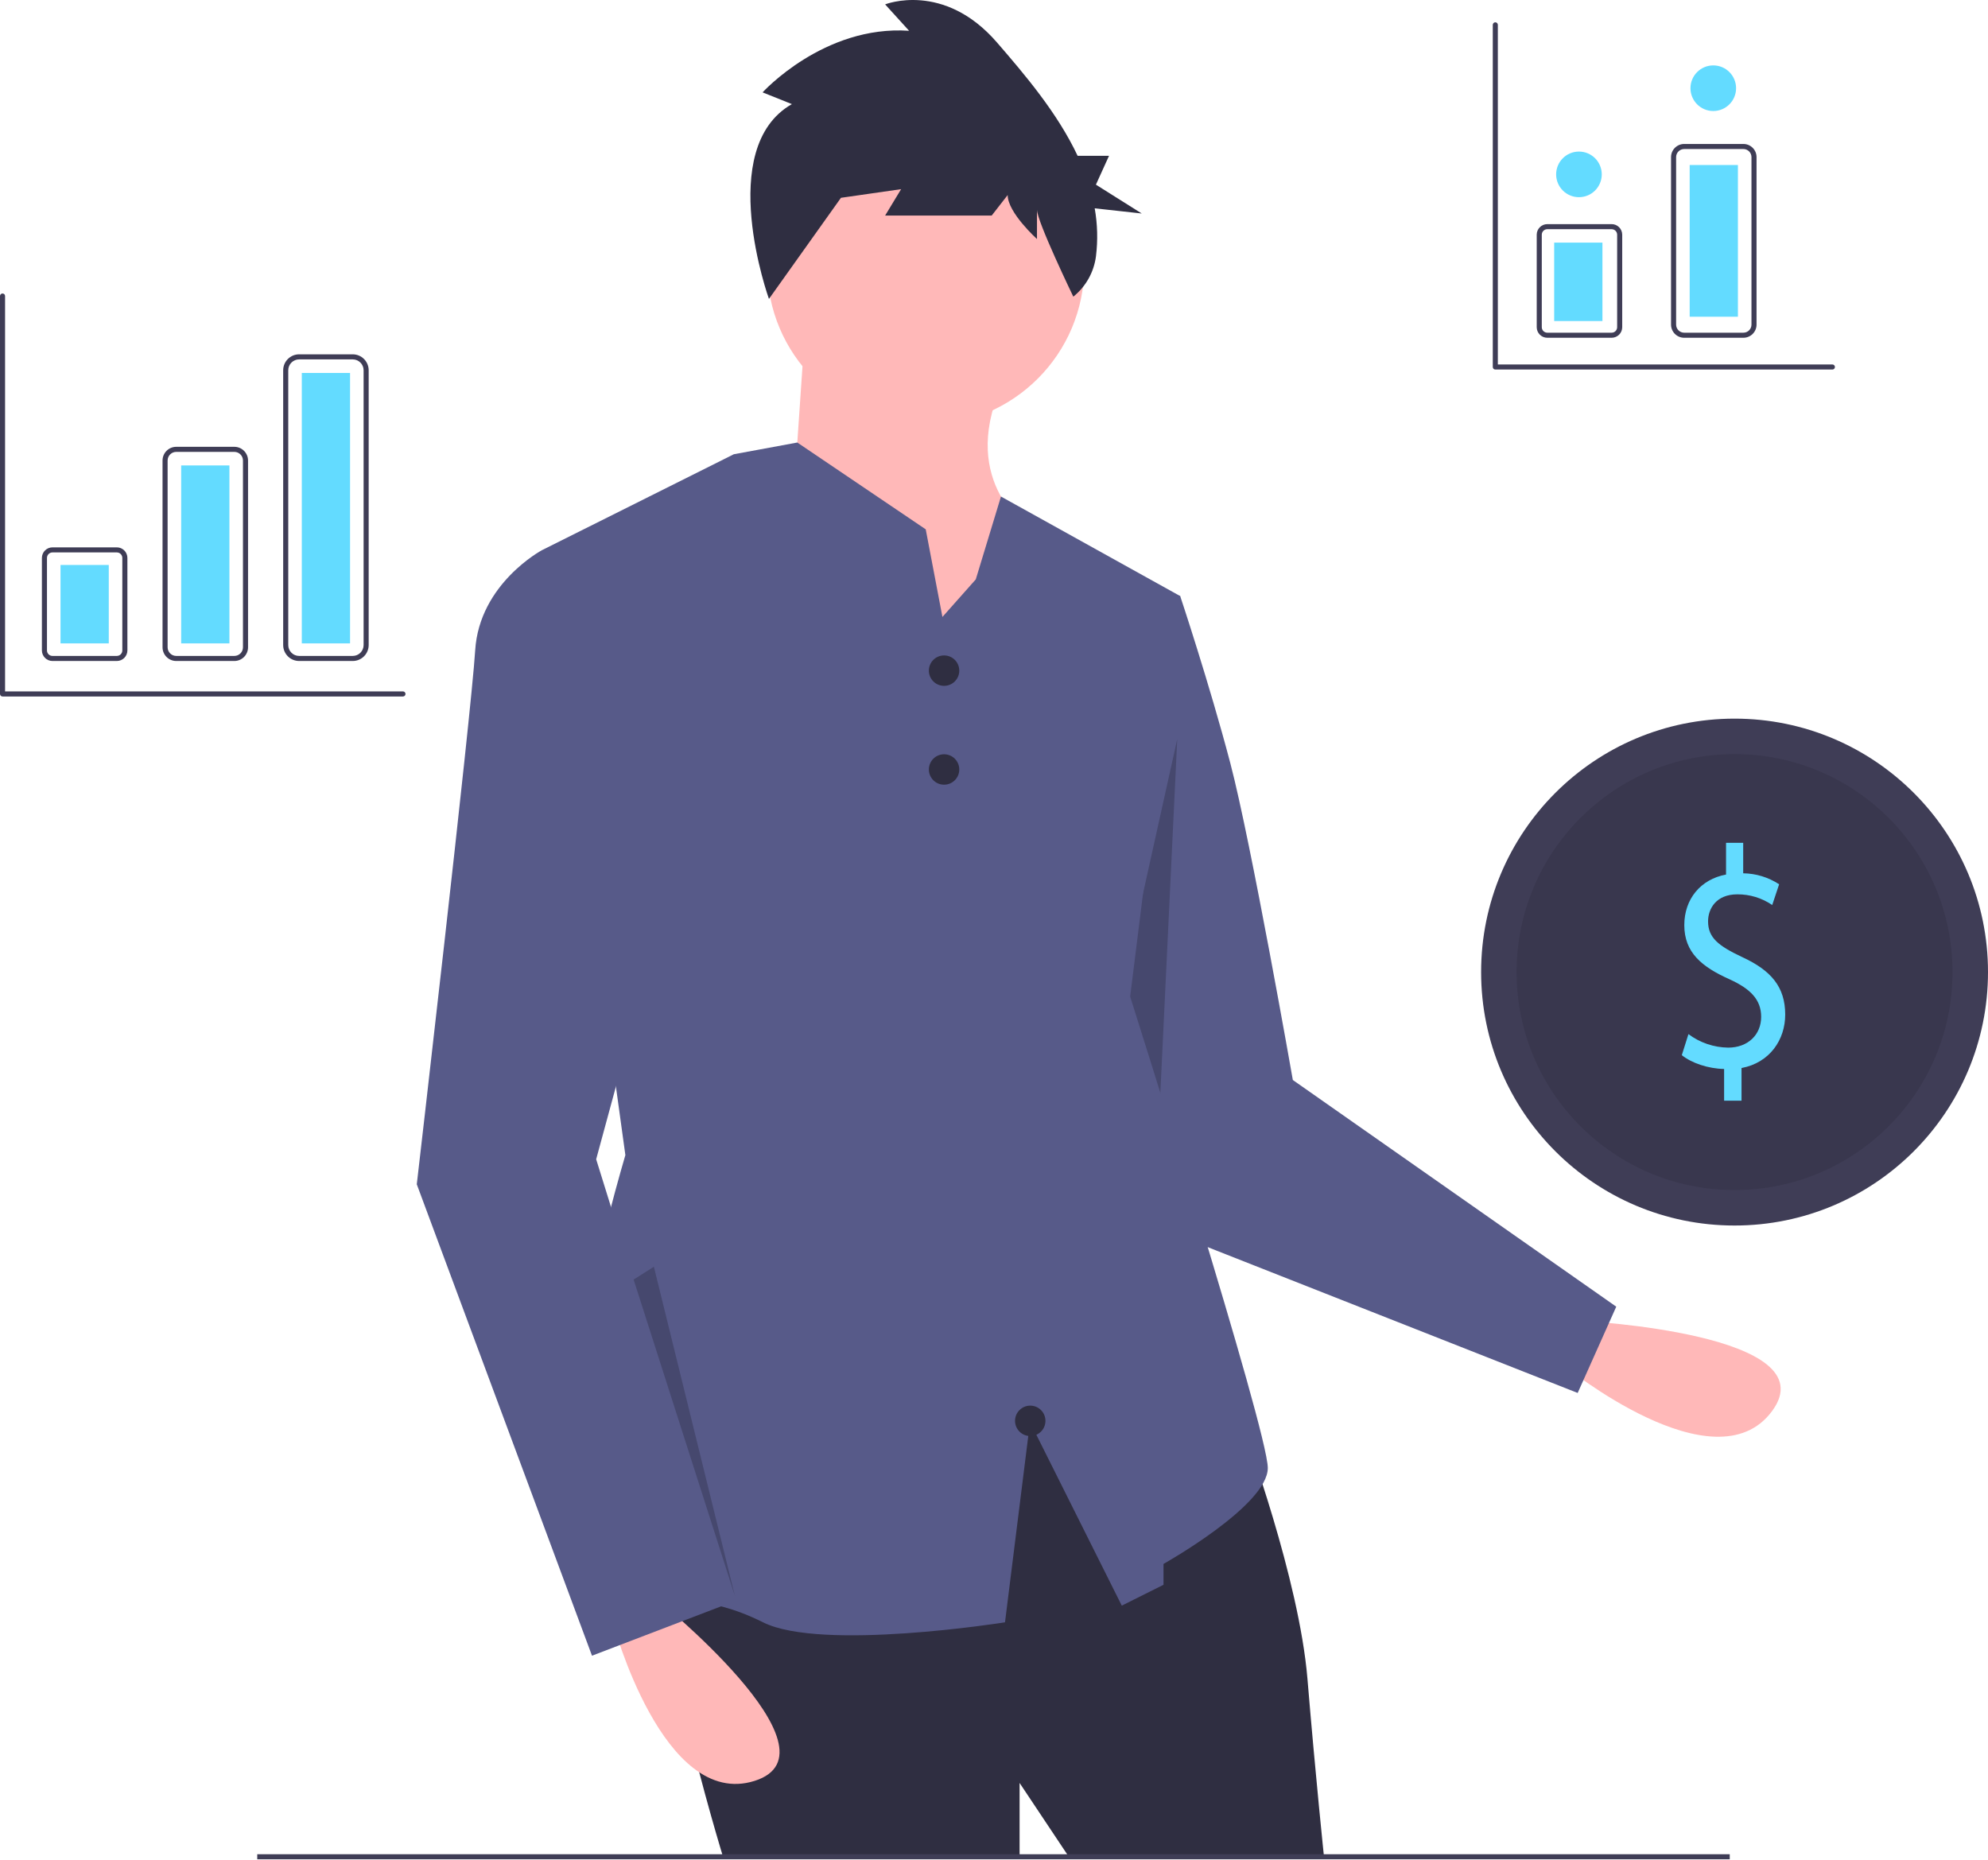
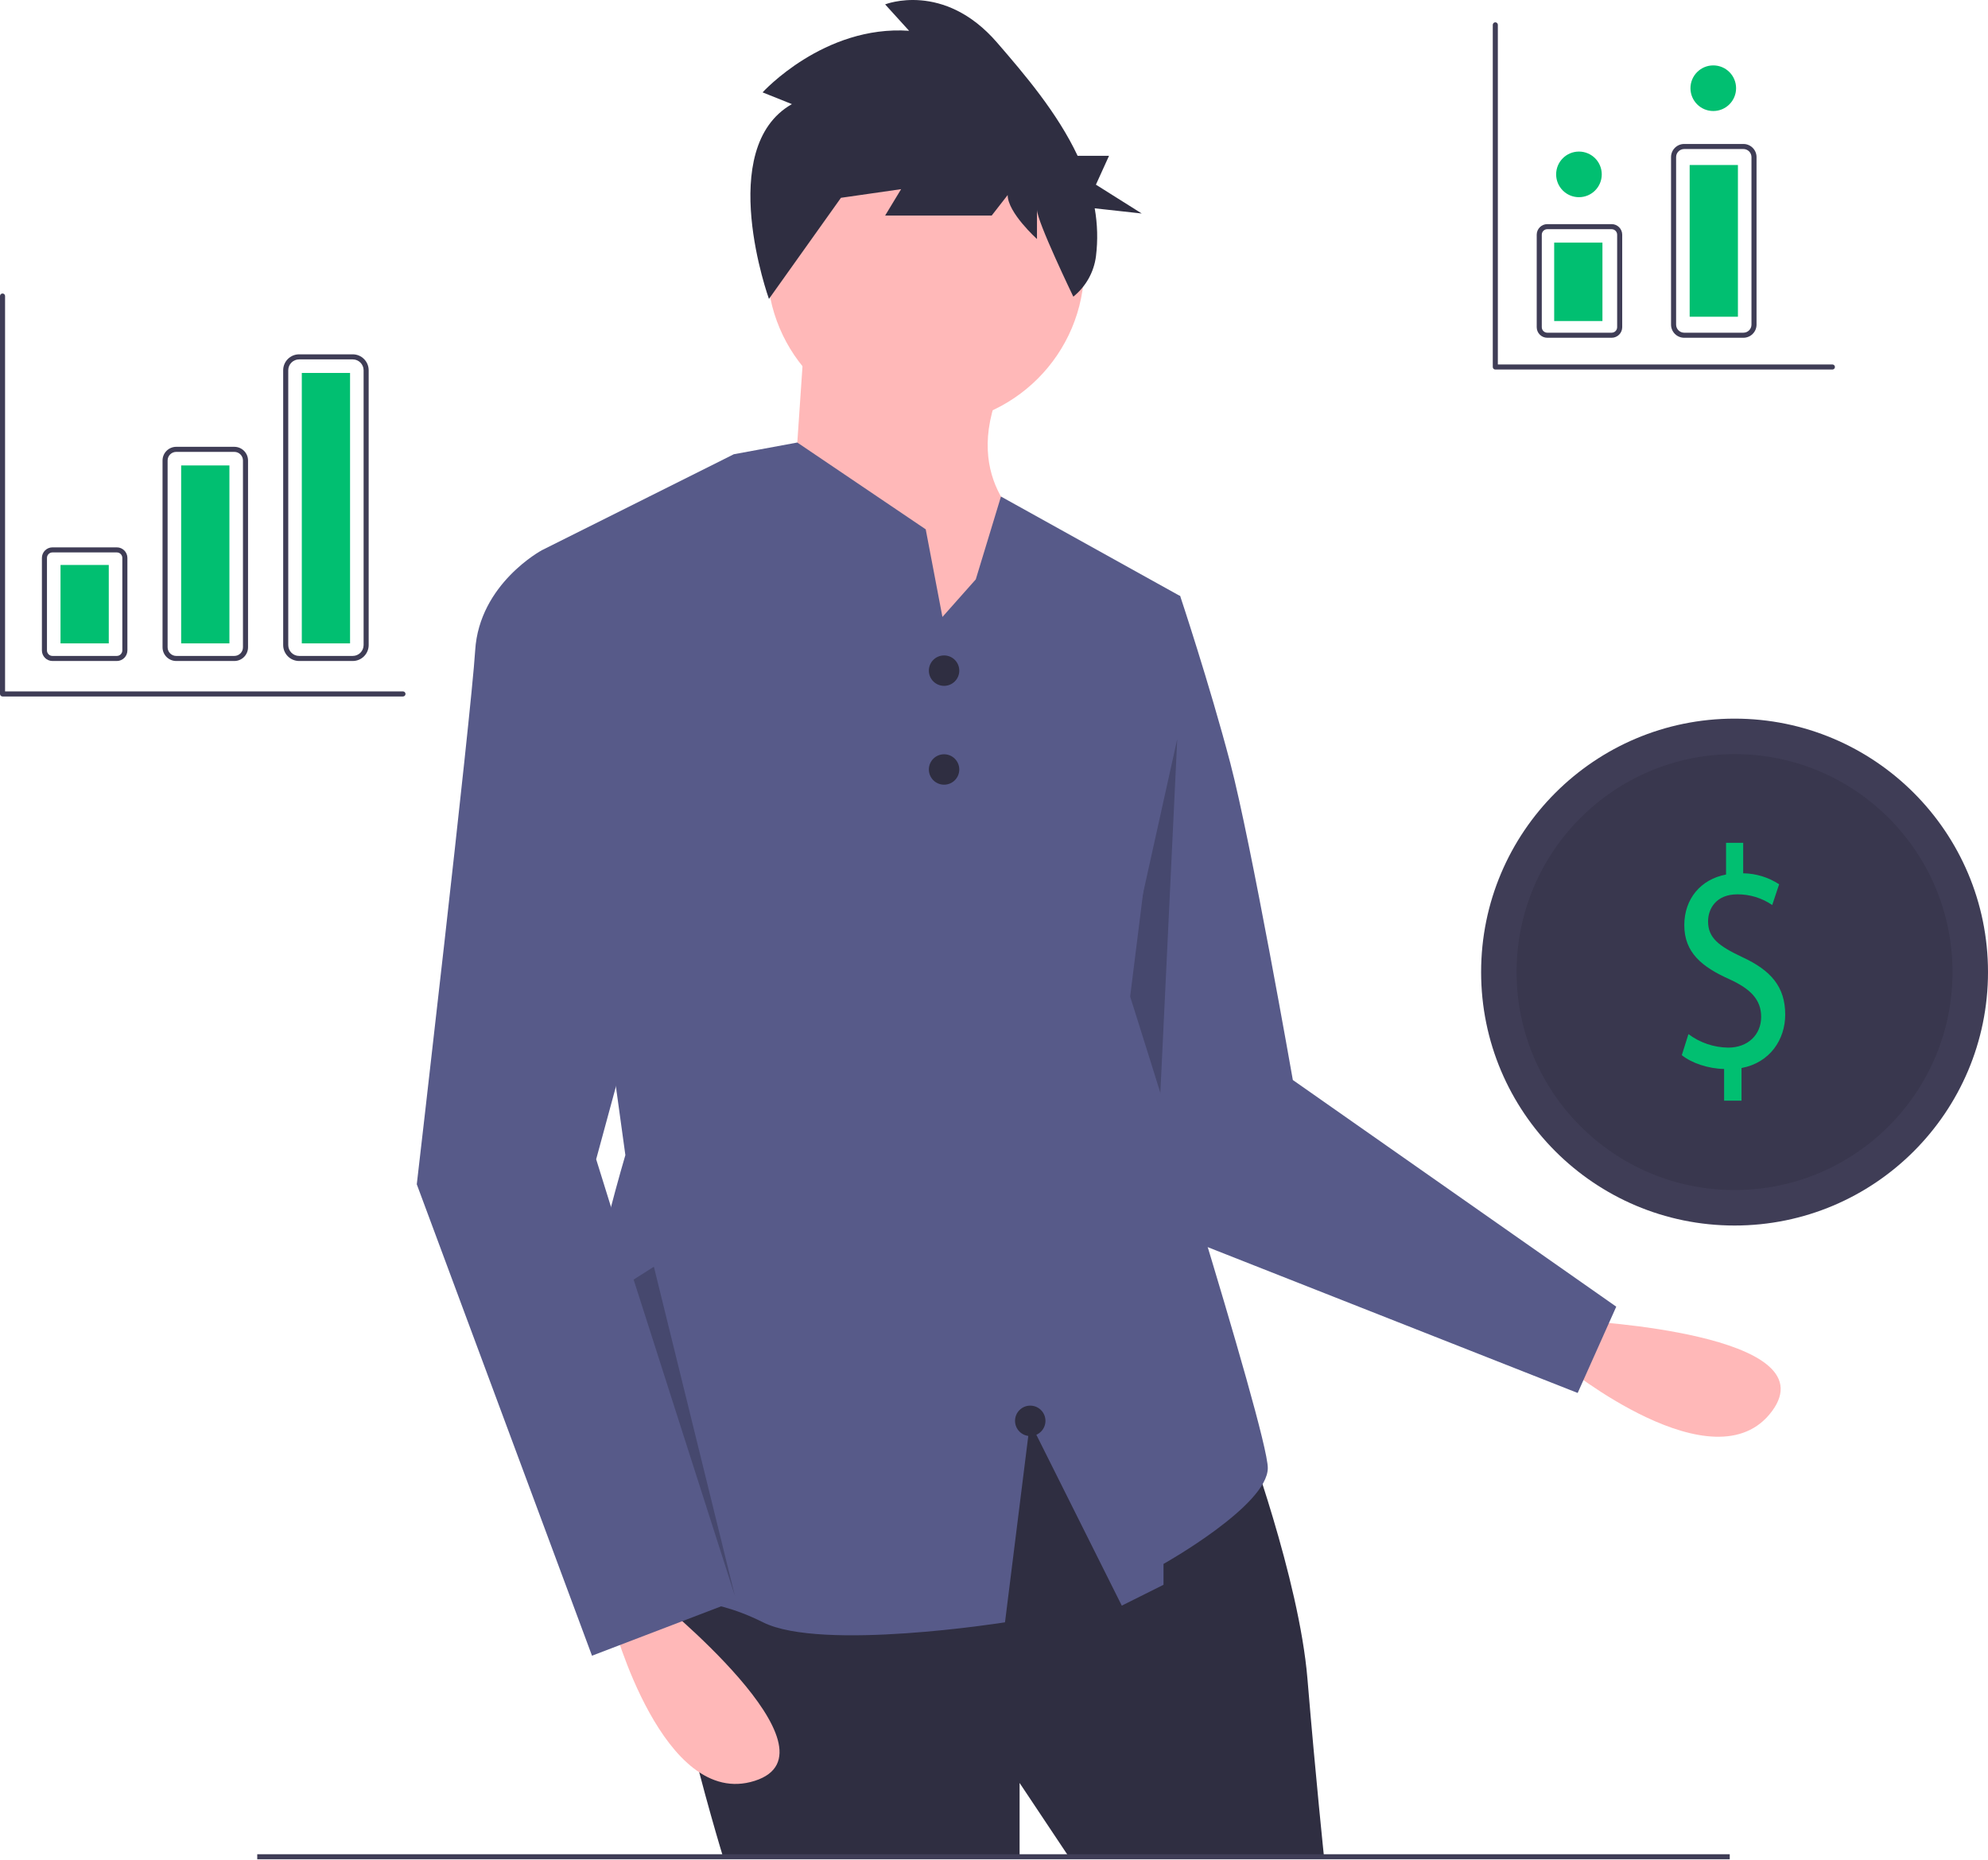
<svg xmlns="http://www.w3.org/2000/svg" id="aadec279-818b-408a-a9a2-133d1084e5d4" data-name="Layer 1" width="784.398" height="733.607" viewBox="0 0 784.398 733.607">
  <path d="M832.546,604.415s97.041,5.017,74.438,35.565-81.995-17.92-81.995-17.92Z" transform="translate(-207.8012 -83.1967)" fill="#ffb8b8" />
  <path d="M653.717,313.448l19.752,4.938s11.522,34.566,19.752,65.84S717.911,509.323,717.911,509.323L845.521,598.756,830.301,632.803l-170-67L622.443,417.147Z" transform="translate(-207.8012 -83.1967)" fill="#575a89" />
  <polygon points="464.5 291.607 457.138 445.772 472.5 491.607 427.5 458.607 464.5 291.607" opacity="0.2" />
  <path d="M698.982,648.411s21.398,57.61,24.69,97.114,6.584,70.778,6.584,70.778H629.85l-19.752-29.628V816.303H493.231S460.311,709.313,473.479,696.145s138.265-69.132,138.265-69.132Z" transform="translate(-207.8012 -83.1967)" fill="#2f2e41" />
  <rect x="101.5" y="731.607" width="581" height="2" fill="#3f3d56" />
  <circle cx="365.261" cy="105.155" r="62.548" fill="#ffb8b8" />
  <path d="M525.328,214.688l-4.938,72.424,62.548,83.946L614.213,292.05s-27.982-18.106-11.522-55.964Z" transform="translate(-207.8012 -83.1967)" fill="#ffb8b8" />
  <path d="M708.031,662.4c0,14.82-41.15,37.86-41.15,37.86v8.23l-16.46,8.23-36.21-72.42-9.87,79s-72.43,11.53-95.47,0c-23.05-11.52-34.57-6.58-67.49-18.1s13.17-166.25,13.17-166.25l-32.92-238.67,71.92-35.96,3.79-1.9,9.89-1.82,15.16-2.8,50.67,34.25,4.08,21.4,2.51,13.17,13.16-14.82,9.94-32.69,70.72,39.28-19.75,158.01S708.031,647.59,708.031,662.4Z" transform="translate(-207.8012 -83.1967)" fill="#575a89" />
  <path d="M466.072,713.428s75.716,60.902,39.504,72.424-55.964-62.548-55.964-62.548Z" transform="translate(-207.8012 -83.1967)" fill="#ffb8b8" />
  <path d="M438.09,303.572l-16.46-3.292s-24.69,13.168-26.336,39.504-23.044,210.689-23.044,210.689l69.132,185.999,55.964-21.398L443.028,540.597,484.178,389.164Z" transform="translate(-207.8012 -83.1967)" fill="#575a89" />
  <circle cx="372.5" cy="264.607" r="6" fill="#2f2e41" />
  <circle cx="372.5" cy="303.607" r="6" fill="#2f2e41" />
  <circle cx="406.5" cy="560.607" r="6" fill="#2f2e41" />
  <path d="M520.254,124.274l-11.562-4.629S532.867,93.028,566.503,95.343L557.043,84.928s23.125-9.258,44.147,15.044c11.051,12.775,23.837,27.791,31.808,44.707h12.383l-5.168,11.379,18.088,11.379-18.566-2.044a63.589,63.589,0,0,1,.504,18.875,24.421,24.421,0,0,1-8.943,15.976h0S616.957,170.563,616.957,165.934v11.572s-11.562-10.415-11.562-17.358l-6.307,8.101H557.043l6.307-10.415L539.174,161.305l9.46-12.73-37.431,52.565S489.771,141.632,520.254,124.274Z" transform="translate(-207.8012 -83.1967)" fill="#2f2e41" />
  <circle cx="684.398" cy="383.545" r="100" fill="#3f3d56" />
  <circle cx="684.398" cy="383.545" r="86" opacity="0.1" />
-   <path d="M888.078,517.49V504.973c-6.327-.123-12.873-2.355-16.691-5.453l2.618-8.303a26.681,26.681,0,0,0,15.709,5.329c7.746,0,12.982-5.081,12.982-12.145,0-6.816-4.255-11.03-12.328-14.748-11.128-4.957-18-10.658-18-21.44,0-10.287,6.437-18.094,16.473-19.953V415.742h6.764v12.021a26.543,26.543,0,0,1,14.182,4.337l-2.728,8.18a24.107,24.107,0,0,0-13.746-4.214c-8.4,0-11.564,5.701-11.564,10.658,0,6.444,4.036,9.666,13.528,14.128,11.236,5.205,16.909,11.649,16.909,22.679,0,9.79-6,18.962-17.237,21.068v12.89Z" transform="translate(-207.8012 -83.1967)" fill="#63dbff" />
+   <path d="M888.078,517.49V504.973c-6.327-.123-12.873-2.355-16.691-5.453l2.618-8.303a26.681,26.681,0,0,0,15.709,5.329c7.746,0,12.982-5.081,12.982-12.145,0-6.816-4.255-11.03-12.328-14.748-11.128-4.957-18-10.658-18-21.44,0-10.287,6.437-18.094,16.473-19.953V415.742h6.764v12.021a26.543,26.543,0,0,1,14.182,4.337l-2.728,8.18a24.107,24.107,0,0,0-13.746-4.214c-8.4,0-11.564,5.701-11.564,10.658,0,6.444,4.036,9.666,13.528,14.128,11.236,5.205,16.909,11.649,16.909,22.679,0,9.79-6,18.962-17.237,21.068v12.89Z" transform="translate(-207.8012 -83.1967)" fill="#01bf71" />
  <polygon points="250.005 504.87 290 629.803 258 499.803 250.005 504.87" opacity="0.2" />
  <path d="M253.894,344H228.508a4.178,4.178,0,0,1-4.173-4.173V303.334a4.178,4.178,0,0,1,4.173-4.173h25.387a4.178,4.178,0,0,1,4.173,4.173v36.493A4.178,4.178,0,0,1,253.894,344Zm-25.387-42.84a2.176,2.176,0,0,0-2.173,2.173v36.493A2.176,2.176,0,0,0,228.508,342h25.387a2.176,2.176,0,0,0,2.173-2.173V303.334a2.176,2.176,0,0,0-2.173-2.173Z" transform="translate(-207.8012 -83.1967)" fill="#3f3d56" />
  <path d="M300.264,344H277.338a5.41,5.41,0,0,1-5.404-5.404V264.897a5.41,5.41,0,0,1,5.404-5.404h22.926a5.41,5.41,0,0,1,5.404,5.404v73.699A5.41,5.41,0,0,1,300.264,344Zm-22.926-82.507a3.408,3.408,0,0,0-3.404,3.404v73.699A3.408,3.408,0,0,0,277.338,342h22.926a3.408,3.408,0,0,0,3.404-3.404V264.897a3.408,3.408,0,0,0-3.404-3.404Z" transform="translate(-207.8012 -83.1967)" fill="#3f3d56" />
  <path d="M346.979,344H325.824a6.296,6.296,0,0,1-6.289-6.289V229.289A6.296,6.296,0,0,1,325.824,223h21.155a6.296,6.296,0,0,1,6.289,6.289V337.711A6.296,6.296,0,0,1,346.979,344ZM325.824,225a4.294,4.294,0,0,0-4.289,4.289V337.711A4.294,4.294,0,0,0,325.824,342h21.155a4.294,4.294,0,0,0,4.289-4.289V229.289A4.294,4.294,0,0,0,346.979,225Z" transform="translate(-207.8012 -83.1967)" fill="#3f3d56" />
-   <rect x="23.88" y="222.913" width="19.04" height="30.94" fill="#63dbff" />
-   <rect x="71.48" y="183.643" width="19.04" height="70.21" fill="#63dbff" />
-   <rect x="119.08" y="147.15" width="19.04" height="106.703" fill="#63dbff" />
+   <rect x="23.88" y="222.913" width="19.04" height="30.94" fill="#01bf71" />
+   <rect x="71.48" y="183.643" width="19.04" height="70.21" fill="#01bf71" />
+   <rect x="119.08" y="147.15" width="19.04" height="106.703" fill="#01bf71" />
  <path d="M930.801,229h-133a1.0 1,0,0,1-1-1V93a1,1,0,0,1,2,0V227h132a1,1,0,0,1,0,2Z" transform="translate(-207.8012 -83.1967)" fill="#3f3d56" />
  <path d="M366.801,358h-158a1.0 1,0,0,1-1-1V200a1,1,0,0,1,2,0V356h157a1,1,0,0,1,0,2Z" transform="translate(-207.8012 -83.1967)" fill="#3f3d56" />
  <path d="M843.7,216.467H818.313a4.178,4.178,0,0,1-4.174-4.173V175.801a4.178,4.178,0,0,1,4.174-4.173h25.387a4.178,4.178,0,0,1,4.173,4.173V212.294A4.178,4.178,0,0,1,843.7,216.467ZM818.313,173.627a2.176,2.176,0,0,0-2.174,2.173V212.294a2.176,2.176,0,0,0,2.174,2.173h25.387a2.176,2.176,0,0,0,2.173-2.173V175.801a2.176,2.176,0,0,0-2.173-2.173Z" transform="translate(-207.8012 -83.1967)" fill="#3f3d56" />
  <path d="M895.689,216.467H872.323a5.19,5.19,0,0,1-5.184-5.184V145.184A5.189,5.189,0,0,1,872.323,140h23.366a5.189,5.189,0,0,1,5.184,5.184V211.283A5.19,5.19,0,0,1,895.689,216.467ZM872.323,142a3.187,3.187,0,0,0-3.184,3.184V211.283a3.187,3.187,0,0,0,3.184,3.184h23.366a3.187,3.187,0,0,0,3.184-3.184V145.184A3.187,3.187,0,0,0,895.689,142Z" transform="translate(-207.8012 -83.1967)" fill="#3f3d56" />
-   <rect x="613.228" y="95.727" width="19.04" height="30.94" fill="#63dbff" />
-   <rect x="666.685" y="65.105" width="19.04" height="59.864" fill="#63dbff" />
-   <circle cx="623" cy="68.803" r="9" fill="#63dbff" />
-   <circle cx="676" cy="34.803" r="9" fill="#63dbff" />
+   <rect x="613.228" y="95.727" width="19.04" height="30.94" fill="#01bf71" />
+   <rect x="666.685" y="65.105" width="19.04" height="59.864" fill="#01bf71" />
+   <circle cx="623" cy="68.803" r="9" fill="#01bf71" />
+   <circle cx="676" cy="34.803" r="9" fill="#01bf71" />
</svg>
